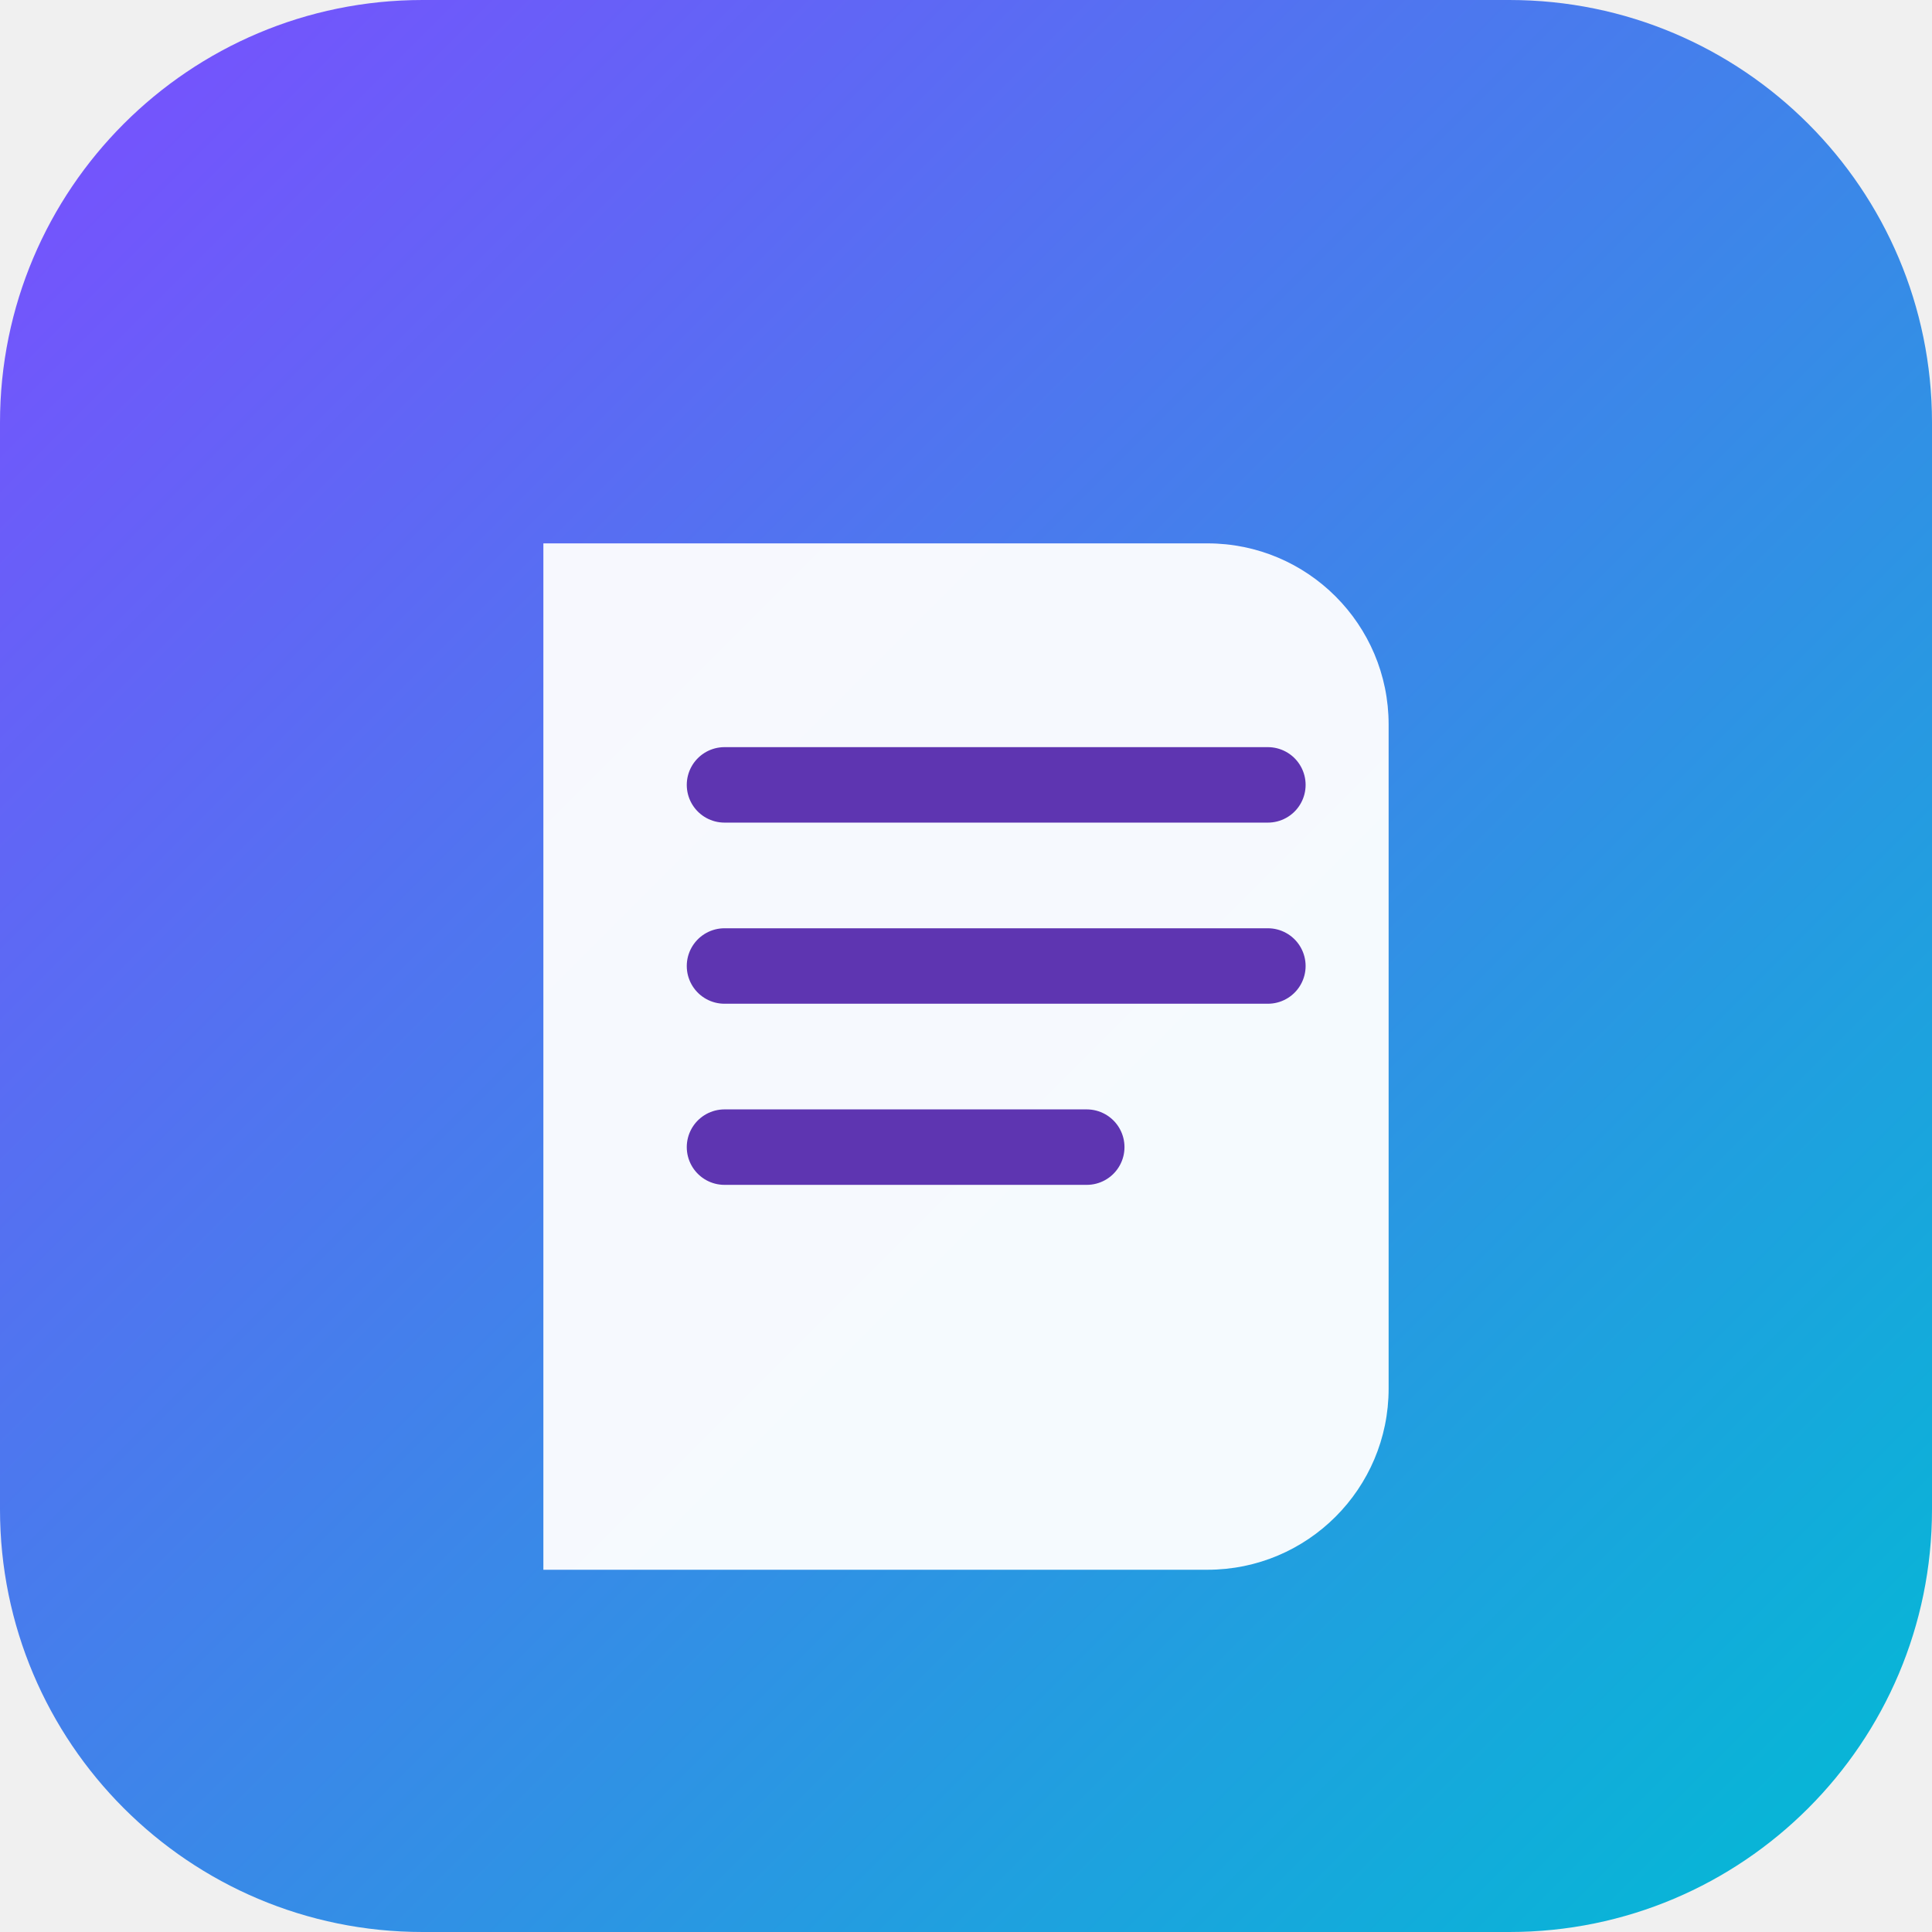
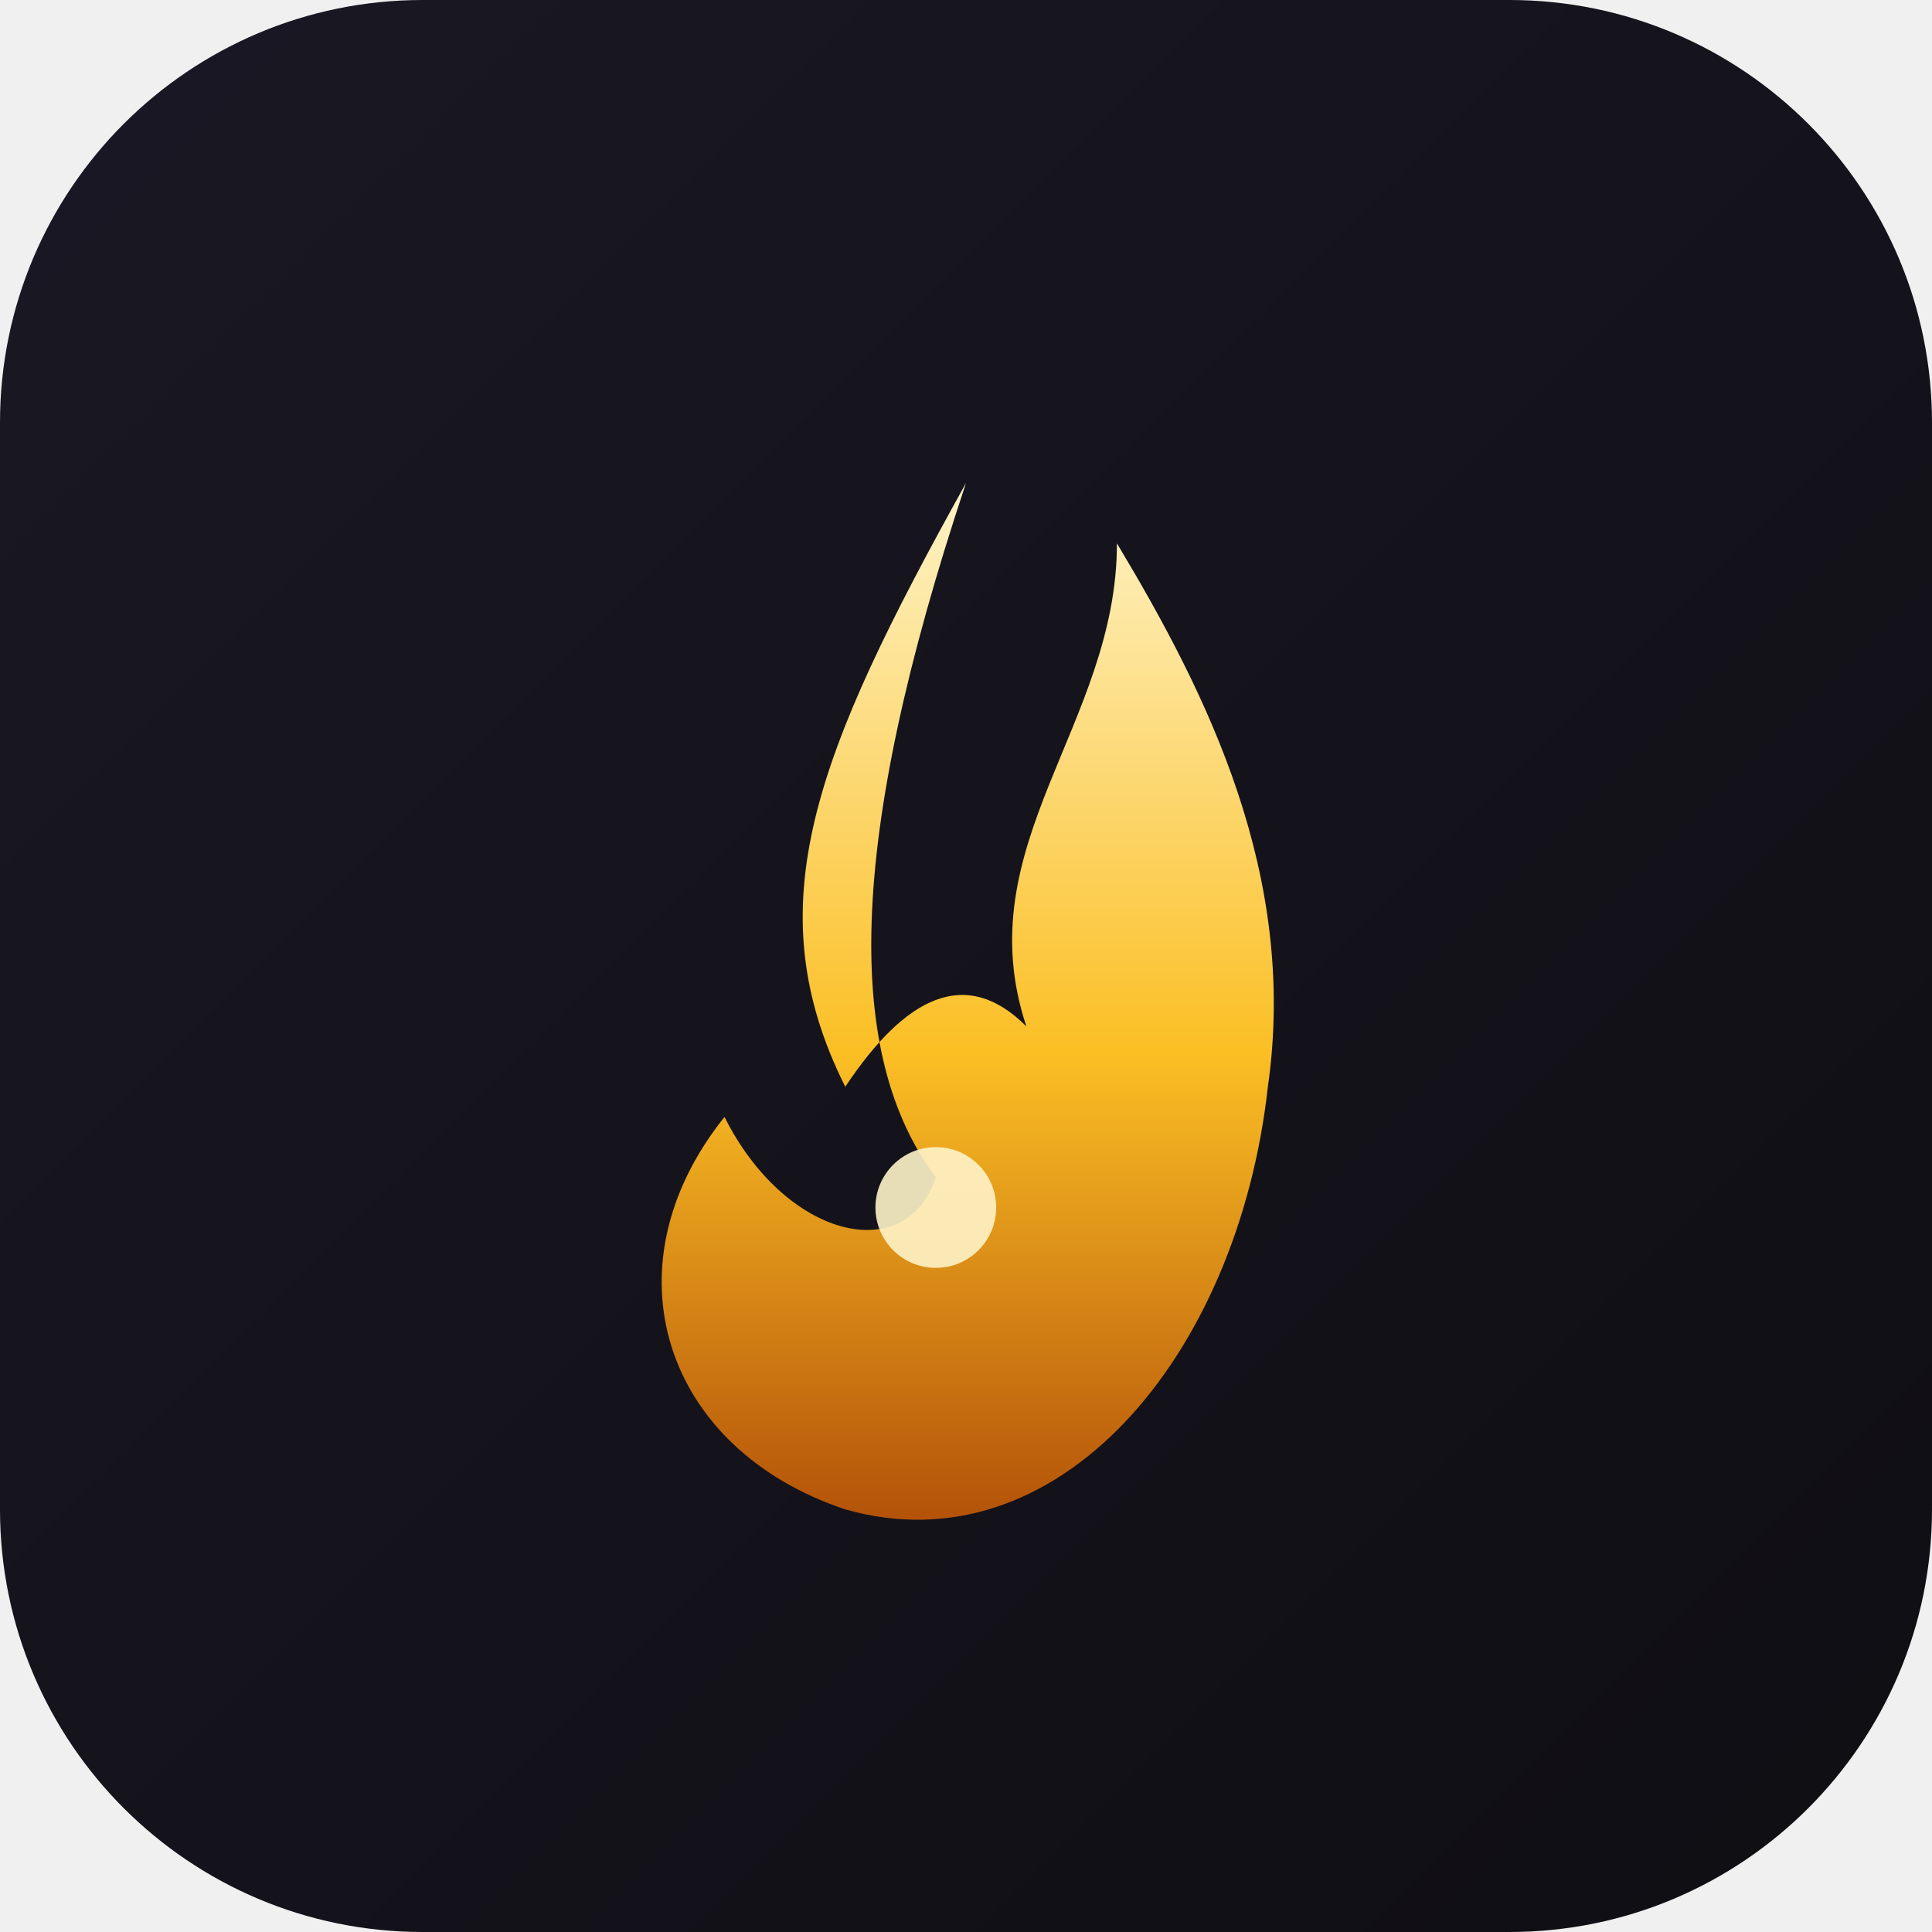
<svg xmlns="http://www.w3.org/2000/svg" viewBox="0 0 64 64">
  <defs>
-     <linearGradient id="g" x1="0" y1="0" x2="1" y2="1">
-       <stop offset="0" stop-color="#7c4dff" />
-       <stop offset="1" stop-color="#00bcd4" />
+     <linearGradient id="bg" x1="0%" y1="0%" x2="100%" y2="100%">
+       <stop offset="0%" stop-color="#1A1824" />
+       <stop offset="100%" stop-color="#0F0E13" />
+     </linearGradient>
+     <linearGradient id="flame" x1="50%" y1="0%" x2="50%" y2="100%">
+       <stop offset="0%" stop-color="#FEF3C7" />
+       <stop offset="55%" stop-color="#FBBF24" />
+       <stop offset="100%" stop-color="#B45309" />
    </linearGradient>
  </defs>
-   <rect width="64" height="64" rx="14" fill="url(#g)" />
-   <path d="M18 18h22a6 6 0 016 6v22a6 6 0 01-6 6H18V18z" fill="#fff" opacity=".95" />
-   <path d="M24 26h18M24 32h18M24 38h12" stroke="#5e35b1" stroke-width="2.5" stroke-linecap="round" />
+   <rect width="64" height="64" rx="14" fill="url(#bg)" />
+   <g transform="translate(22,14)">
+     <path d="M10 2 C 5 11, 3 16, 6 22 C 8 19, 10 18, 12 20 C 10 14, 15 10, 15 4 C 18 9, 21 15, 20 22 C 19 31, 13 38, 6 36 C 0 34, -2 28, 2 23 C 4 27, 8 28, 9 25 C 6 21, 6 14, 10 2 Z" fill="url(#flame)" />
+     <circle cx="9" cy="26" r="2" fill="#FEF3C7" opacity="0.9" />
+   </g>
</svg>
